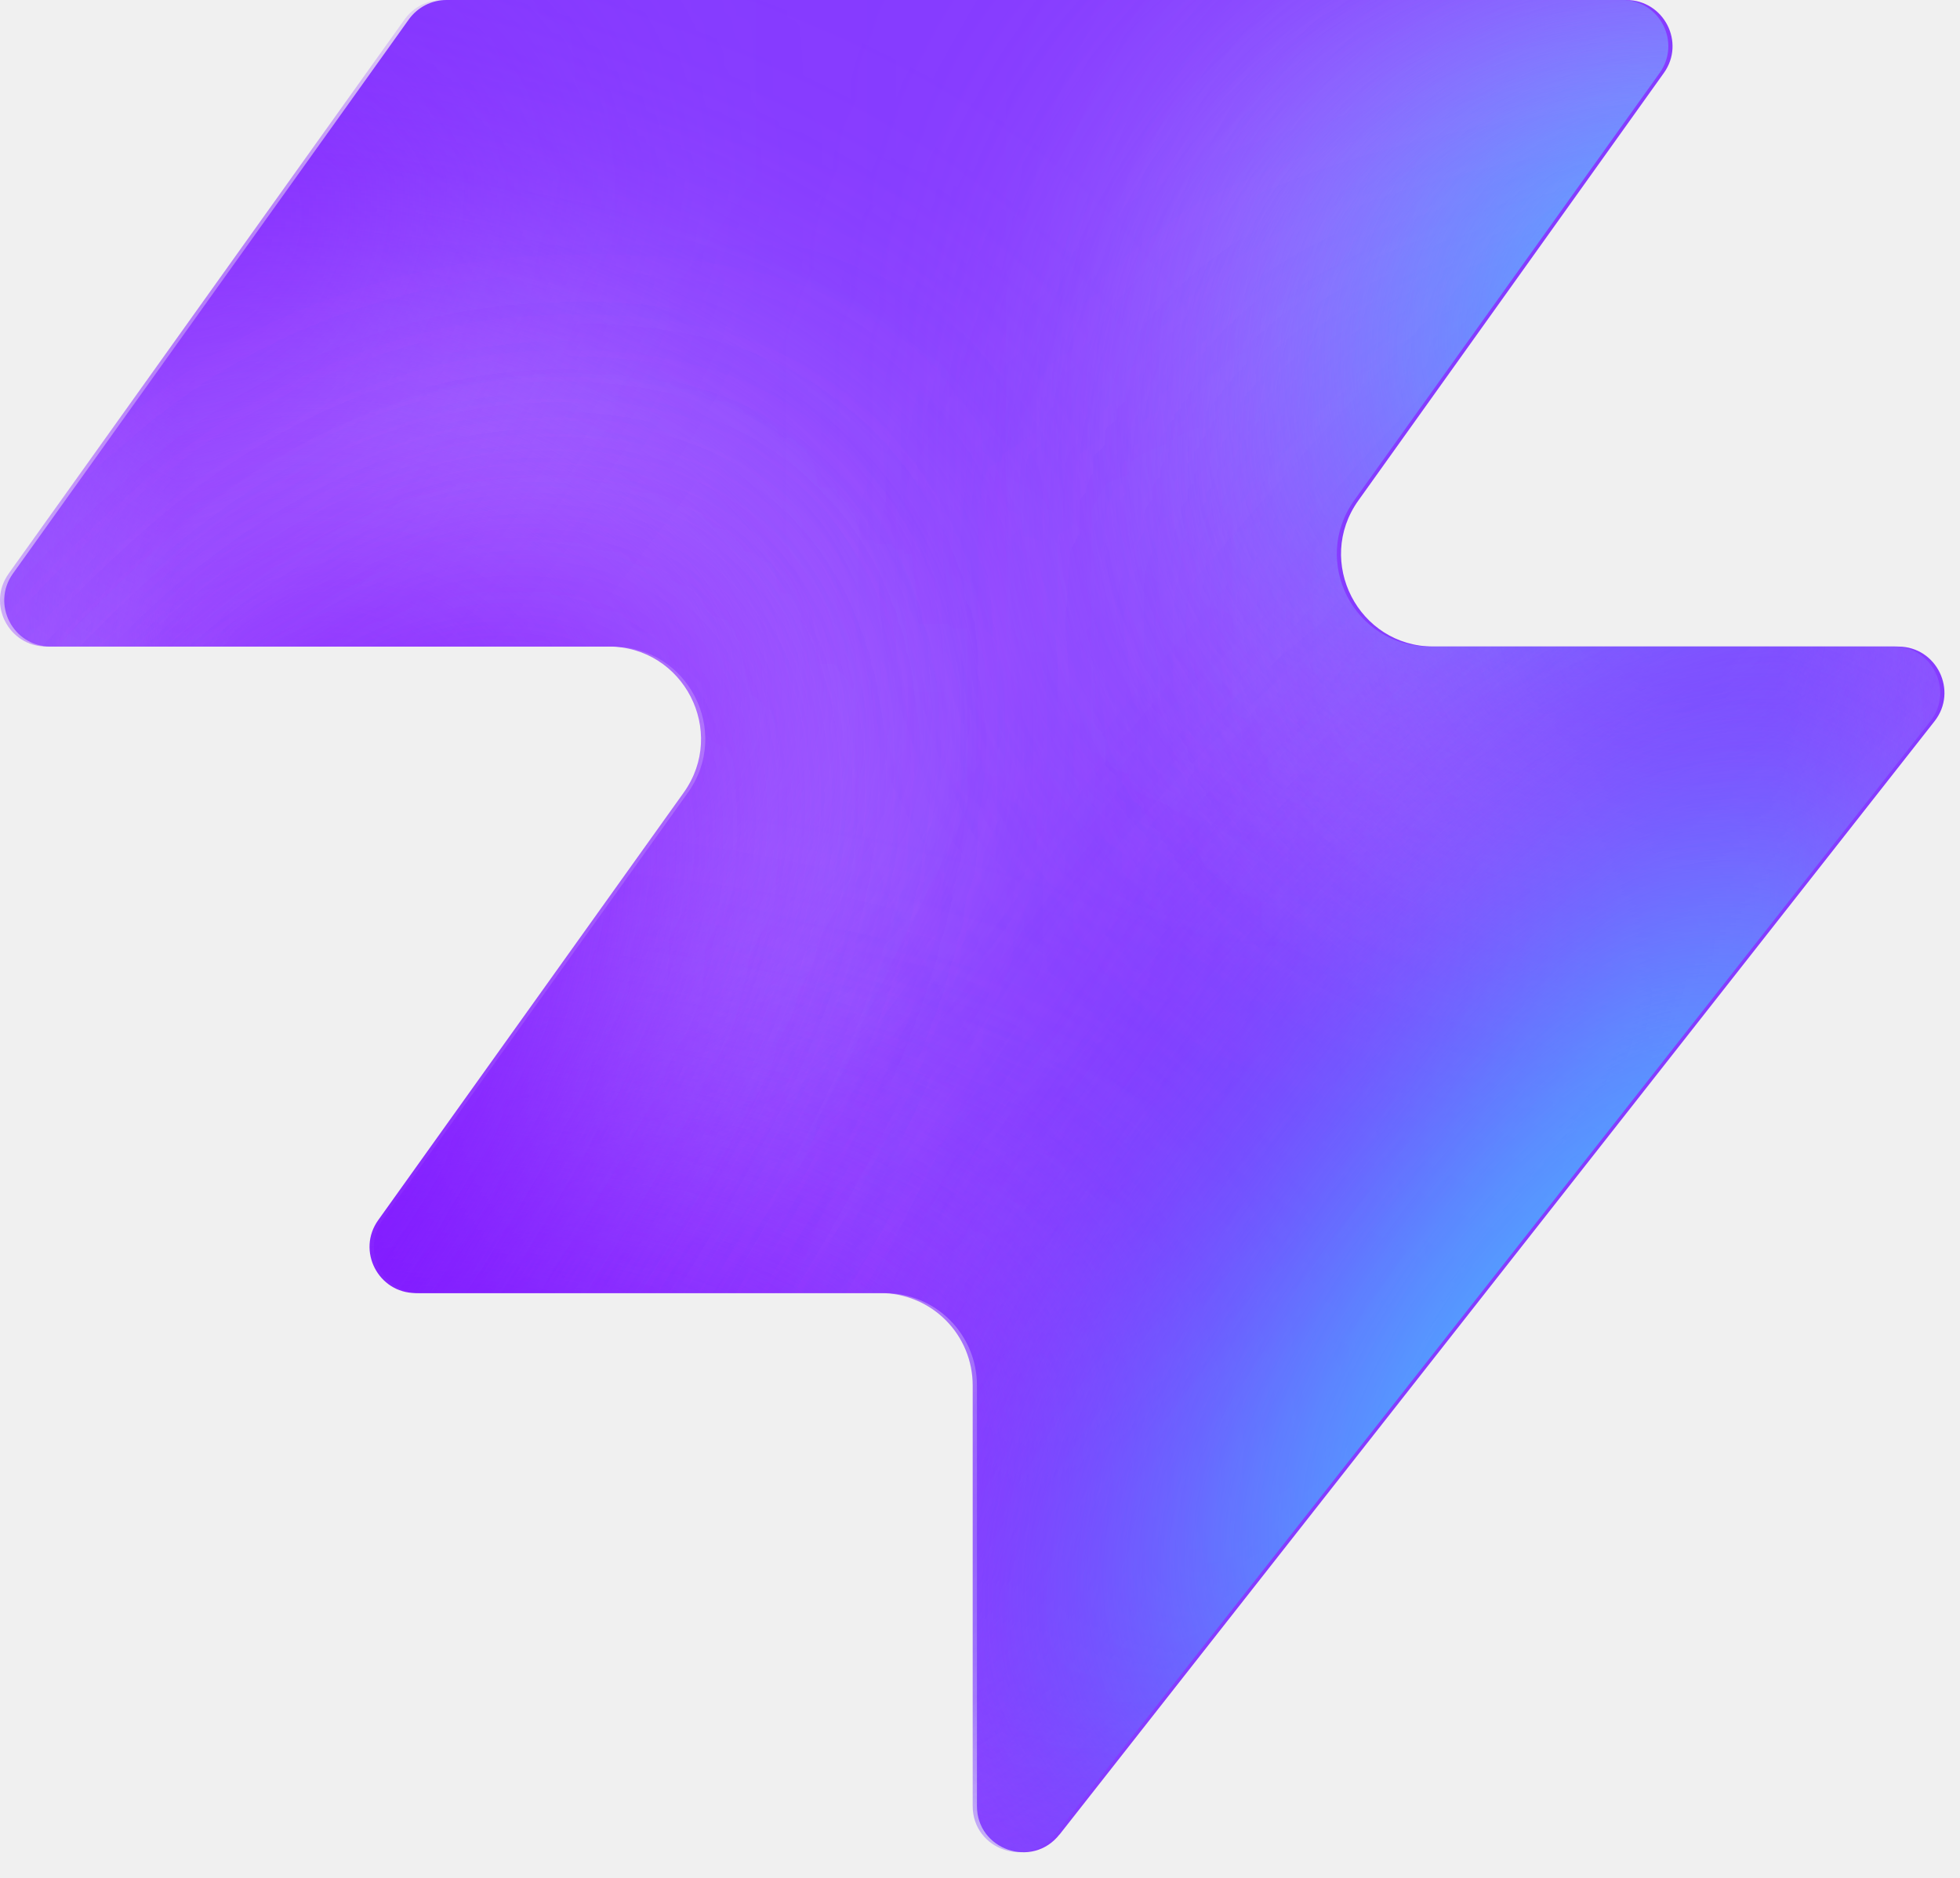
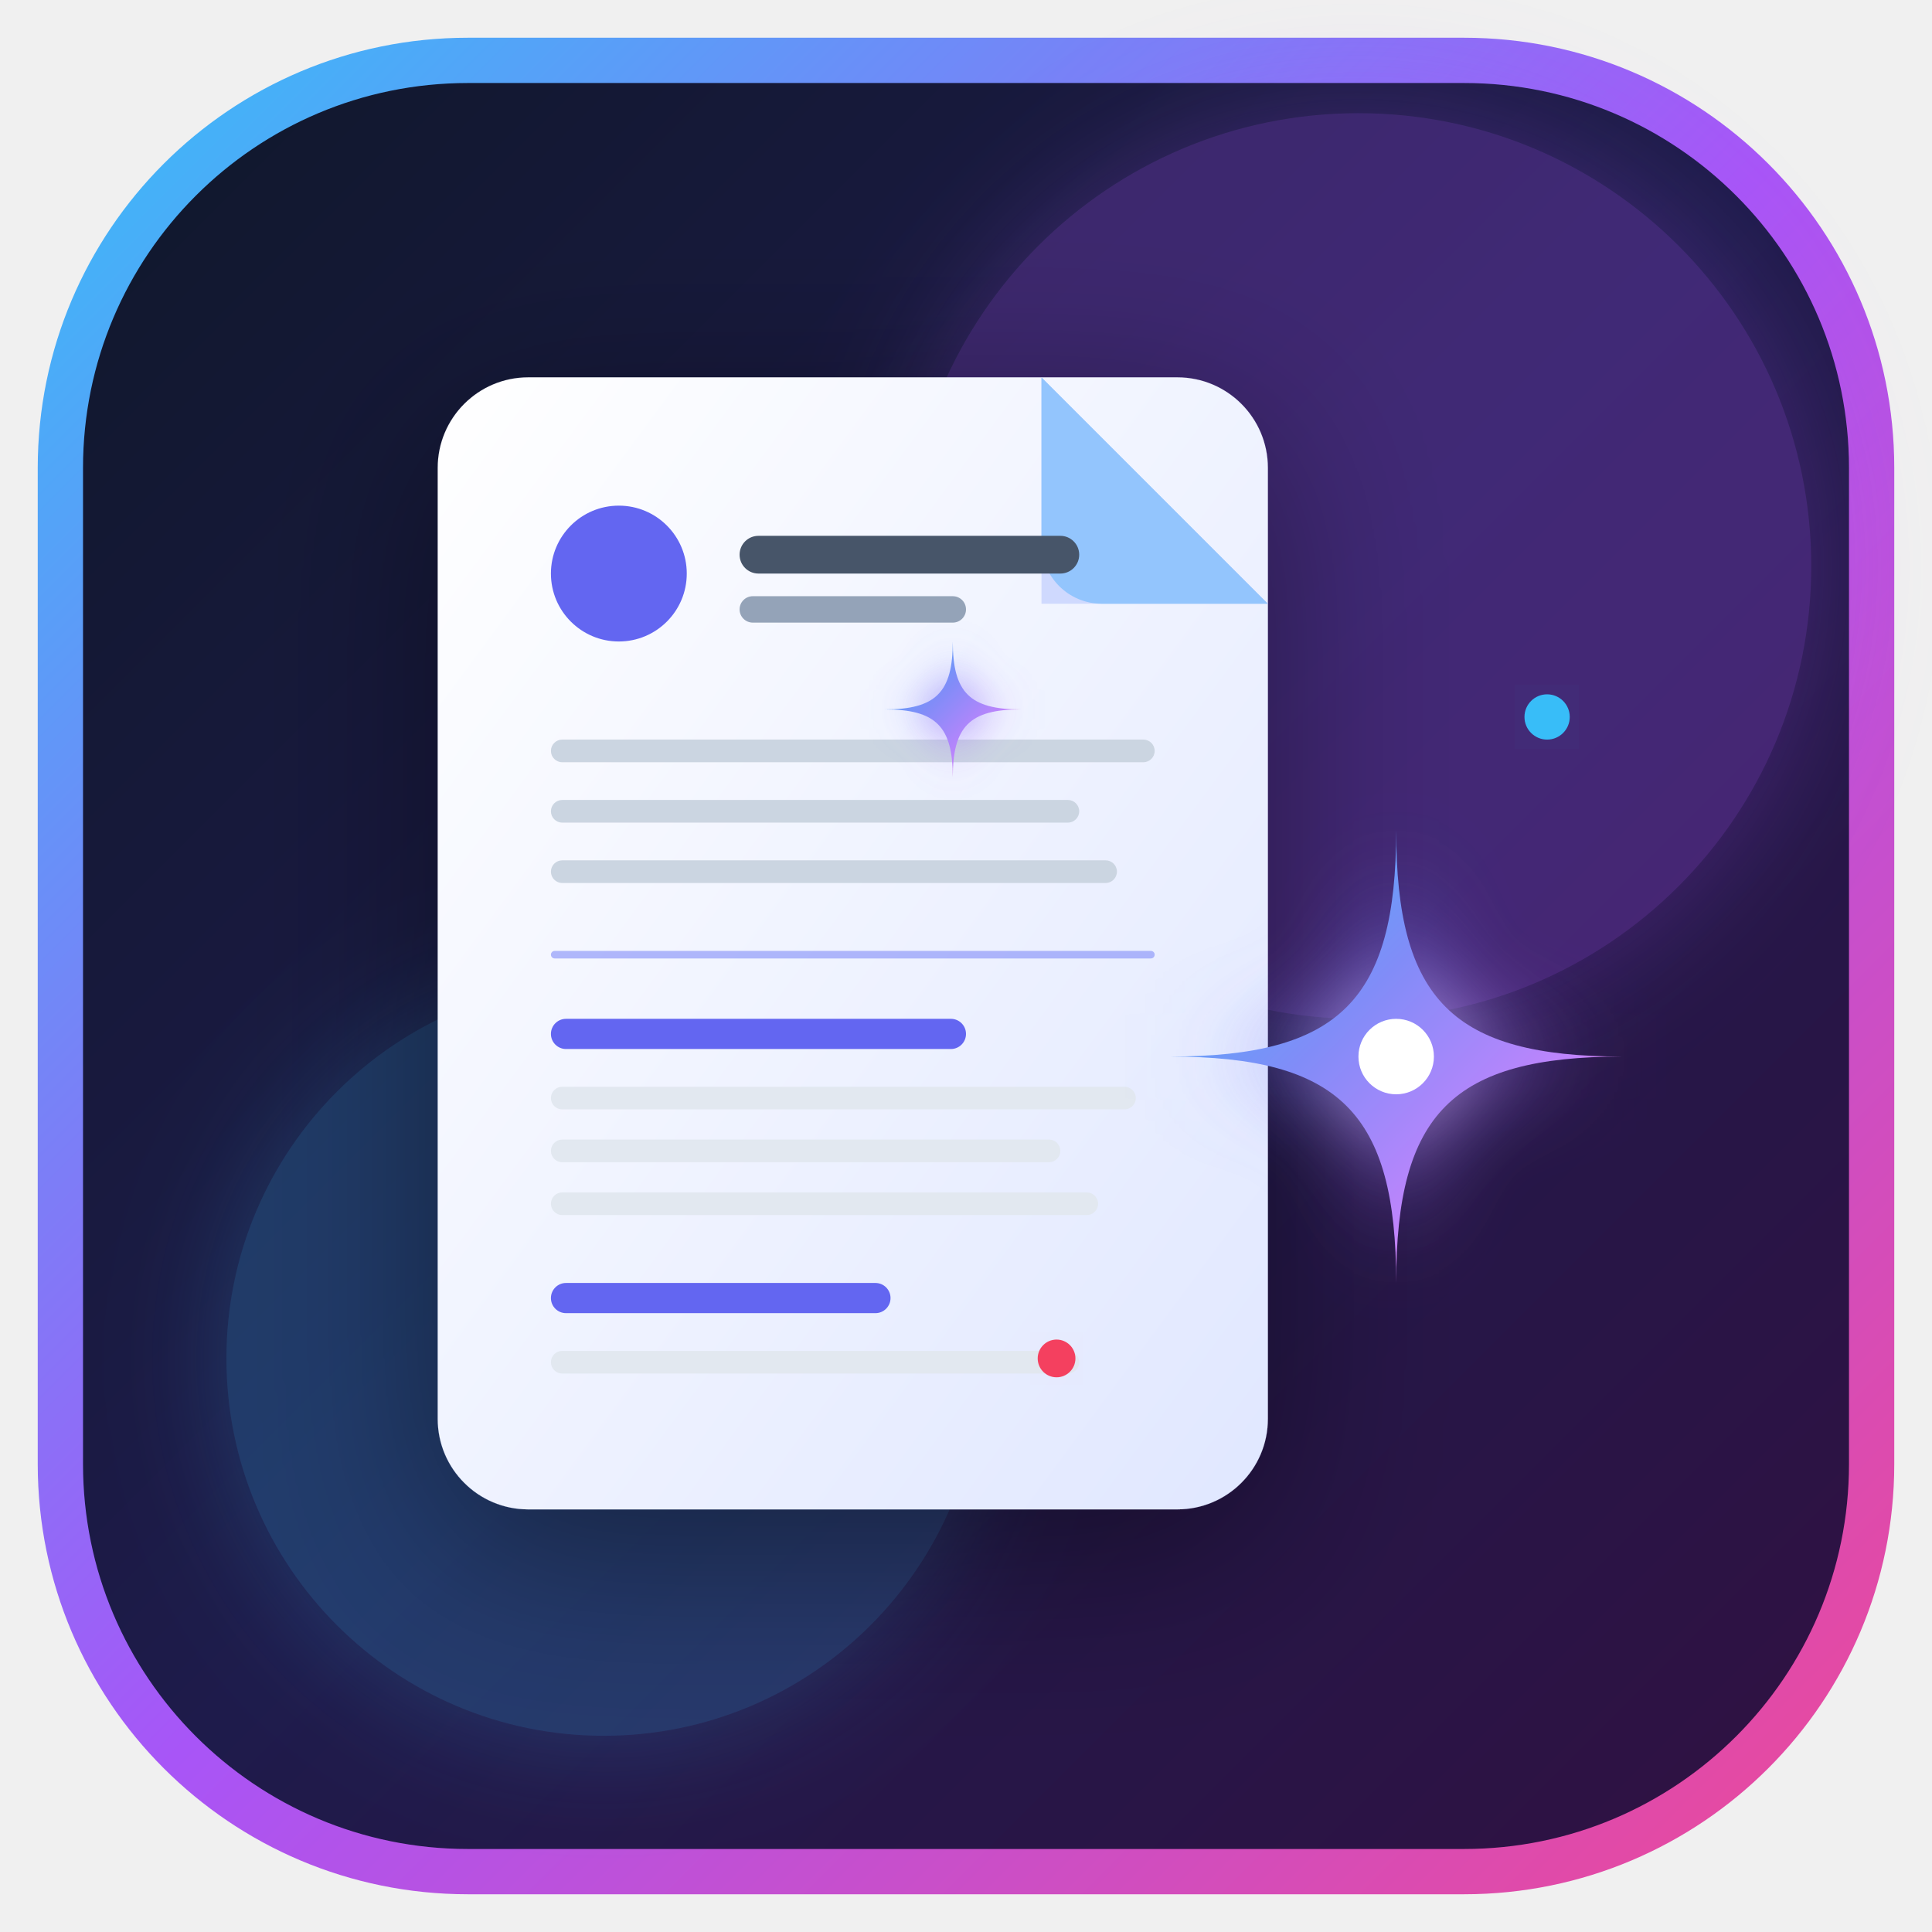
- <svg xmlns="http://www.w3.org/2000/svg" width="48" height="46" fill="none" viewBox="0 0 48 46">
-   <path fill="#863bff" d="M25.946 44.938c-.664.845-2.021.375-2.021-.698V33.937a2.26 2.26 0 0 0-2.262-2.262H10.287c-.92 0-1.456-1.04-.92-1.788l7.48-10.471c1.07-1.497 0-3.578-1.842-3.578H1.237c-.92 0-1.456-1.04-.92-1.788L10.013.474c.214-.297.556-.474.92-.474h28.894c.92 0 1.456 1.04.92 1.788l-7.48 10.471c-1.07 1.498 0 3.579 1.842 3.579h11.377c.943 0 1.473 1.088.89 1.83L25.947 44.94z" style="fill:#863bff;fill:color(display-p3 .525 .23 1);fill-opacity:1" />
-   <mask id="a" width="48" height="46" x="0" y="0" maskUnits="userSpaceOnUse" style="mask-type:alpha">
-     <path fill="#000" d="M25.842 44.938c-.664.844-2.021.375-2.021-.698V33.937a2.26 2.26 0 0 0-2.262-2.262H10.183c-.92 0-1.456-1.04-.92-1.788l7.48-10.471c1.07-1.498 0-3.579-1.842-3.579H1.133c-.92 0-1.456-1.04-.92-1.787L9.91.473c.214-.297.556-.474.92-.474h28.894c.92 0 1.456 1.04.92 1.788l-7.48 10.471c-1.07 1.498 0 3.578 1.842 3.578h11.377c.943 0 1.473 1.088.89 1.832L25.843 44.94z" style="fill:#000;fill-opacity:1" />
-   </mask>
-   <g mask="url(#a)">
-     <g filter="url(#b)">
-       <ellipse cx="5.508" cy="14.704" fill="#ede6ff" rx="5.508" ry="14.704" style="fill:#ede6ff;fill:color(display-p3 .927 .903 1);fill-opacity:1" transform="matrix(.00324 1 1 -.00324 -4.47 31.516)" />
-     </g>
-     <g filter="url(#c)">
-       <ellipse cx="10.399" cy="29.851" fill="#ede6ff" rx="10.399" ry="29.851" style="fill:#ede6ff;fill:color(display-p3 .927 .903 1);fill-opacity:1" transform="matrix(.00324 1 1 -.00324 -39.328 7.883)" />
-     </g>
-     <g filter="url(#d)">
-       <ellipse cx="5.508" cy="30.487" fill="#7e14ff" rx="5.508" ry="30.487" style="fill:#7e14ff;fill:color(display-p3 .492 .077 1);fill-opacity:1" transform="rotate(89.814 -25.913 -14.639)scale(1 -1)" />
-     </g>
-     <g filter="url(#e)">
-       <ellipse cx="5.508" cy="30.599" fill="#7e14ff" rx="5.508" ry="30.599" style="fill:#7e14ff;fill:color(display-p3 .492 .077 1);fill-opacity:1" transform="rotate(89.814 -32.644 -3.334)scale(1 -1)" />
-     </g>
-     <g filter="url(#f)">
-       <ellipse cx="5.508" cy="30.599" fill="#7e14ff" rx="5.508" ry="30.599" style="fill:#7e14ff;fill:color(display-p3 .492 .077 1);fill-opacity:1" transform="matrix(.00324 1 1 -.00324 -34.34 30.47)" />
-     </g>
-     <g filter="url(#g)">
-       <ellipse cx="14.072" cy="22.078" fill="#ede6ff" rx="14.072" ry="22.078" style="fill:#ede6ff;fill:color(display-p3 .927 .903 1);fill-opacity:1" transform="rotate(93.35 24.506 48.493)scale(-1 1)" />
-     </g>
-     <g filter="url(#h)">
-       <ellipse cx="3.47" cy="21.501" fill="#7e14ff" rx="3.47" ry="21.501" style="fill:#7e14ff;fill:color(display-p3 .492 .077 1);fill-opacity:1" transform="rotate(89.009 28.708 47.59)scale(-1 1)" />
-     </g>
-     <g filter="url(#i)">
-       <ellipse cx="3.47" cy="21.501" fill="#7e14ff" rx="3.47" ry="21.501" style="fill:#7e14ff;fill:color(display-p3 .492 .077 1);fill-opacity:1" transform="rotate(89.009 28.708 47.59)scale(-1 1)" />
-     </g>
-     <g filter="url(#j)">
-       <ellipse cx=".387" cy="8.972" fill="#7e14ff" rx="4.407" ry="29.108" style="fill:#7e14ff;fill:color(display-p3 .492 .077 1);fill-opacity:1" transform="rotate(39.51 .387 8.972)" />
-     </g>
-     <g filter="url(#k)">
-       <ellipse cx="47.523" cy="-6.092" fill="#7e14ff" rx="4.407" ry="29.108" style="fill:#7e14ff;fill:color(display-p3 .492 .077 1);fill-opacity:1" transform="rotate(37.892 47.523 -6.092)" />
-     </g>
-     <g filter="url(#l)">
-       <ellipse cx="41.412" cy="6.333" fill="#47bfff" rx="5.971" ry="9.665" style="fill:#47bfff;fill:color(display-p3 .28 .748 1);fill-opacity:1" transform="rotate(37.892 41.412 6.333)" />
-     </g>
-     <g filter="url(#m)">
-       <ellipse cx="-1.879" cy="38.332" fill="#7e14ff" rx="4.407" ry="29.108" style="fill:#7e14ff;fill:color(display-p3 .492 .077 1);fill-opacity:1" transform="rotate(37.892 -1.88 38.332)" />
-     </g>
-     <g filter="url(#n)">
-       <ellipse cx="-1.879" cy="38.332" fill="#7e14ff" rx="4.407" ry="29.108" style="fill:#7e14ff;fill:color(display-p3 .492 .077 1);fill-opacity:1" transform="rotate(37.892 -1.88 38.332)" />
-     </g>
-     <g filter="url(#o)">
-       <ellipse cx="35.651" cy="29.907" fill="#7e14ff" rx="4.407" ry="29.108" style="fill:#7e14ff;fill:color(display-p3 .492 .077 1);fill-opacity:1" transform="rotate(37.892 35.651 29.907)" />
-     </g>
-     <g filter="url(#p)">
-       <ellipse cx="38.418" cy="32.4" fill="#47bfff" rx="5.971" ry="15.297" style="fill:#47bfff;fill:color(display-p3 .28 .748 1);fill-opacity:1" transform="rotate(37.892 38.418 32.4)" />
-     </g>
-   </g>
+ <svg xmlns="http://www.w3.org/2000/svg" viewBox="0 0 512 512" width="100%" height="100%">
  <defs>
-     <filter id="b" width="60.045" height="41.654" x="-19.77" y="16.149" color-interpolation-filters="sRGB" filterUnits="userSpaceOnUse">
-       <feFlood flood-opacity="0" result="BackgroundImageFix" />
-       <feBlend in="SourceGraphic" in2="BackgroundImageFix" result="shape" />
-       <feGaussianBlur result="effect1_foregroundBlur_2002_17158" stdDeviation="7.659" />
+     <linearGradient id="bg-grad" x1="0%" y1="0%" x2="100%" y2="100%">
+       <stop offset="0%" stop-color="#0f172a" />
+       <stop offset="50%" stop-color="#1e1b4b" />
+       <stop offset="100%" stop-color="#311042" />
+     </linearGradient>
+     <linearGradient id="border-grad" x1="0%" y1="0%" x2="100%" y2="100%">
+       <stop offset="0%" stop-color="#38bdf8" />
+       <stop offset="50%" stop-color="#a855f7" />
+       <stop offset="100%" stop-color="#ec4899" />
+     </linearGradient>
+     <linearGradient id="doc-grad" x1="0%" y1="0%" x2="100%" y2="100%">
+       <stop offset="0%" stop-color="#ffffff" />
+       <stop offset="100%" stop-color="#e0e7ff" />
+     </linearGradient>
+     <linearGradient id="ai-grad" x1="0%" y1="0%" x2="100%" y2="100%">
+       <stop offset="0%" stop-color="#38bdf8" />
+       <stop offset="40%" stop-color="#818cf8" />
+       <stop offset="70%" stop-color="#c084fc" />
+       <stop offset="100%" stop-color="#f43f5e" />
+     </linearGradient>
+     <filter id="glow" x="-20%" y="-20%" width="140%" height="140%">
+       <feGaussianBlur stdDeviation="16" result="blur" />
+       <feComposite in="SourceGraphic" in2="blur" operator="over" />
    </filter>
-     <filter id="c" width="90.34" height="51.437" x="-54.613" y="-7.533" color-interpolation-filters="sRGB" filterUnits="userSpaceOnUse">
-       <feFlood flood-opacity="0" result="BackgroundImageFix" />
-       <feBlend in="SourceGraphic" in2="BackgroundImageFix" result="shape" />
-       <feGaussianBlur result="effect1_foregroundBlur_2002_17158" stdDeviation="7.659" />
-     </filter>
-     <filter id="d" width="79.355" height="29.4" x="-49.64" y="2.03" color-interpolation-filters="sRGB" filterUnits="userSpaceOnUse">
-       <feFlood flood-opacity="0" result="BackgroundImageFix" />
-       <feBlend in="SourceGraphic" in2="BackgroundImageFix" result="shape" />
-       <feGaussianBlur result="effect1_foregroundBlur_2002_17158" stdDeviation="4.596" />
-     </filter>
-     <filter id="e" width="79.579" height="29.4" x="-45.045" y="20.029" color-interpolation-filters="sRGB" filterUnits="userSpaceOnUse">
-       <feFlood flood-opacity="0" result="BackgroundImageFix" />
-       <feBlend in="SourceGraphic" in2="BackgroundImageFix" result="shape" />
-       <feGaussianBlur result="effect1_foregroundBlur_2002_17158" stdDeviation="4.596" />
-     </filter>
-     <filter id="f" width="79.579" height="29.4" x="-43.513" y="21.178" color-interpolation-filters="sRGB" filterUnits="userSpaceOnUse">
-       <feFlood flood-opacity="0" result="BackgroundImageFix" />
-       <feBlend in="SourceGraphic" in2="BackgroundImageFix" result="shape" />
-       <feGaussianBlur result="effect1_foregroundBlur_2002_17158" stdDeviation="4.596" />
-     </filter>
-     <filter id="g" width="74.749" height="58.852" x="15.756" y="-17.901" color-interpolation-filters="sRGB" filterUnits="userSpaceOnUse">
-       <feFlood flood-opacity="0" result="BackgroundImageFix" />
-       <feBlend in="SourceGraphic" in2="BackgroundImageFix" result="shape" />
-       <feGaussianBlur result="effect1_foregroundBlur_2002_17158" stdDeviation="7.659" />
-     </filter>
-     <filter id="h" width="61.377" height="25.362" x="23.548" y="2.284" color-interpolation-filters="sRGB" filterUnits="userSpaceOnUse">
-       <feFlood flood-opacity="0" result="BackgroundImageFix" />
-       <feBlend in="SourceGraphic" in2="BackgroundImageFix" result="shape" />
-       <feGaussianBlur result="effect1_foregroundBlur_2002_17158" stdDeviation="4.596" />
-     </filter>
-     <filter id="i" width="61.377" height="25.362" x="23.548" y="2.284" color-interpolation-filters="sRGB" filterUnits="userSpaceOnUse">
-       <feFlood flood-opacity="0" result="BackgroundImageFix" />
-       <feBlend in="SourceGraphic" in2="BackgroundImageFix" result="shape" />
-       <feGaussianBlur result="effect1_foregroundBlur_2002_17158" stdDeviation="4.596" />
-     </filter>
-     <filter id="j" width="56.045" height="63.649" x="-27.636" y="-22.853" color-interpolation-filters="sRGB" filterUnits="userSpaceOnUse">
-       <feFlood flood-opacity="0" result="BackgroundImageFix" />
-       <feBlend in="SourceGraphic" in2="BackgroundImageFix" result="shape" />
-       <feGaussianBlur result="effect1_foregroundBlur_2002_17158" stdDeviation="4.596" />
-     </filter>
-     <filter id="k" width="54.814" height="64.646" x="20.116" y="-38.415" color-interpolation-filters="sRGB" filterUnits="userSpaceOnUse">
-       <feFlood flood-opacity="0" result="BackgroundImageFix" />
-       <feBlend in="SourceGraphic" in2="BackgroundImageFix" result="shape" />
-       <feGaussianBlur result="effect1_foregroundBlur_2002_17158" stdDeviation="4.596" />
-     </filter>
-     <filter id="l" width="33.541" height="35.313" x="24.641" y="-11.323" color-interpolation-filters="sRGB" filterUnits="userSpaceOnUse">
-       <feFlood flood-opacity="0" result="BackgroundImageFix" />
-       <feBlend in="SourceGraphic" in2="BackgroundImageFix" result="shape" />
-       <feGaussianBlur result="effect1_foregroundBlur_2002_17158" stdDeviation="4.596" />
-     </filter>
-     <filter id="m" width="54.814" height="64.646" x="-29.286" y="6.009" color-interpolation-filters="sRGB" filterUnits="userSpaceOnUse">
-       <feFlood flood-opacity="0" result="BackgroundImageFix" />
-       <feBlend in="SourceGraphic" in2="BackgroundImageFix" result="shape" />
-       <feGaussianBlur result="effect1_foregroundBlur_2002_17158" stdDeviation="4.596" />
-     </filter>
-     <filter id="n" width="54.814" height="64.646" x="-29.286" y="6.009" color-interpolation-filters="sRGB" filterUnits="userSpaceOnUse">
-       <feFlood flood-opacity="0" result="BackgroundImageFix" />
-       <feBlend in="SourceGraphic" in2="BackgroundImageFix" result="shape" />
-       <feGaussianBlur result="effect1_foregroundBlur_2002_17158" stdDeviation="4.596" />
-     </filter>
-     <filter id="o" width="54.814" height="64.646" x="8.244" y="-2.416" color-interpolation-filters="sRGB" filterUnits="userSpaceOnUse">
-       <feFlood flood-opacity="0" result="BackgroundImageFix" />
-       <feBlend in="SourceGraphic" in2="BackgroundImageFix" result="shape" />
-       <feGaussianBlur result="effect1_foregroundBlur_2002_17158" stdDeviation="4.596" />
-     </filter>
-     <filter id="p" width="39.409" height="43.623" x="18.713" y="10.588" color-interpolation-filters="sRGB" filterUnits="userSpaceOnUse">
-       <feFlood flood-opacity="0" result="BackgroundImageFix" />
-       <feBlend in="SourceGraphic" in2="BackgroundImageFix" result="shape" />
-       <feGaussianBlur result="effect1_foregroundBlur_2002_17158" stdDeviation="4.596" />
+     <filter id="ai-glow" x="-30%" y="-30%" width="160%" height="160%">
+       <feGaussianBlur stdDeviation="12" result="blur" />
+       <feColorMatrix type="matrix" values="         1 0 0 0 0         0 0.8 0 0 0         0 0 1 0 0         0 0 0 0.8 0" in="blur" result="coloredBlur" />
+       <feMerge>
+         <feMergeNode in="coloredBlur" />
+         <feMergeNode in="SourceGraphic" />
+       </feMerge>
    </filter>
  </defs>
+   <rect x="16" y="16" width="480" height="480" rx="108" fill="url(#bg-grad)" stroke="url(#border-grad)" stroke-width="12" />
+   <circle cx="360" cy="150" r="120" fill="#a855f7" opacity="0.25" filter="url(#glow)" />
+   <circle cx="160" cy="360" r="100" fill="#38bdf8" opacity="0.2" filter="url(#glow)" />
+   <g transform="translate(116, 100)">
+     <rect x="0" y="0" width="220" height="300" rx="24" fill="url(#doc-grad)" filter="drop-shadow(0 12px 24px rgba(0,0,0,0.4))" />
+     <path d="M 160 0 L 220 60 L 160 60 Z" fill="#c7d2fe" opacity="0.8" />
+     <path d="M 160 0 L 220 60 H 176 A 16 16 0 0 1 160 44 Z" fill="#93c5fd" />
+     <circle cx="48" cy="52" r="18" fill="#6366f1" />
+     <rect x="80" y="42" width="90" height="10" rx="5" fill="#475569" />
+     <rect x="80" y="58" width="60" height="7" rx="3.5" fill="#94a3b8" />
+     <rect x="30" y="96" width="160" height="6" rx="3" fill="#cbd5e1" />
+     <rect x="30" y="112" width="140" height="6" rx="3" fill="#cbd5e1" />
+     <rect x="30" y="128" width="150" height="6" rx="3" fill="#cbd5e1" />
+     <rect x="30" y="152" width="160" height="2" rx="1" fill="#818cf8" opacity="0.6" />
+     <rect x="30" y="170" width="110" height="8" rx="4" fill="#6366f1" />
+     <rect x="30" y="188" width="155" height="6" rx="3" fill="#e2e8f0" />
+     <rect x="30" y="202" width="135" height="6" rx="3" fill="#e2e8f0" />
+     <rect x="30" y="216" width="145" height="6" rx="3" fill="#e2e8f0" />
+     <rect x="30" y="240" width="90" height="8" rx="4" fill="#6366f1" />
+     <rect x="30" y="258" width="140" height="6" rx="3" fill="#e2e8f0" />
+   </g>
+   <g transform="translate(290, 220)" filter="url(#ai-glow)">
+     <path d="M 80 0               C 80 45, 95 60, 140 60               C 95 60, 80 75, 80 120               C 80 75, 65 60, 20 60               C 65 60, 80 45, 80 0 Z" fill="url(#ai-grad)" />
+     <circle cx="80" cy="60" r="10" fill="#ffffff" />
+   </g>
+   <g transform="translate(230, 170) scale(0.45)" filter="url(#ai-glow)">
+     <path d="M 50 0               C 50 30, 60 40, 90 40               C 60 40, 50 50, 50 80               C 50 50, 40 40, 10 40               C 40 40, 50 30, 50 0 Z" fill="url(#ai-grad)" />
+   </g>
+   <circle cx="410" cy="190" r="6" fill="#38bdf8" filter="url(#glow)" />
+   <circle cx="280" cy="360" r="5" fill="#f43f5e" filter="url(#glow)" />
</svg>
